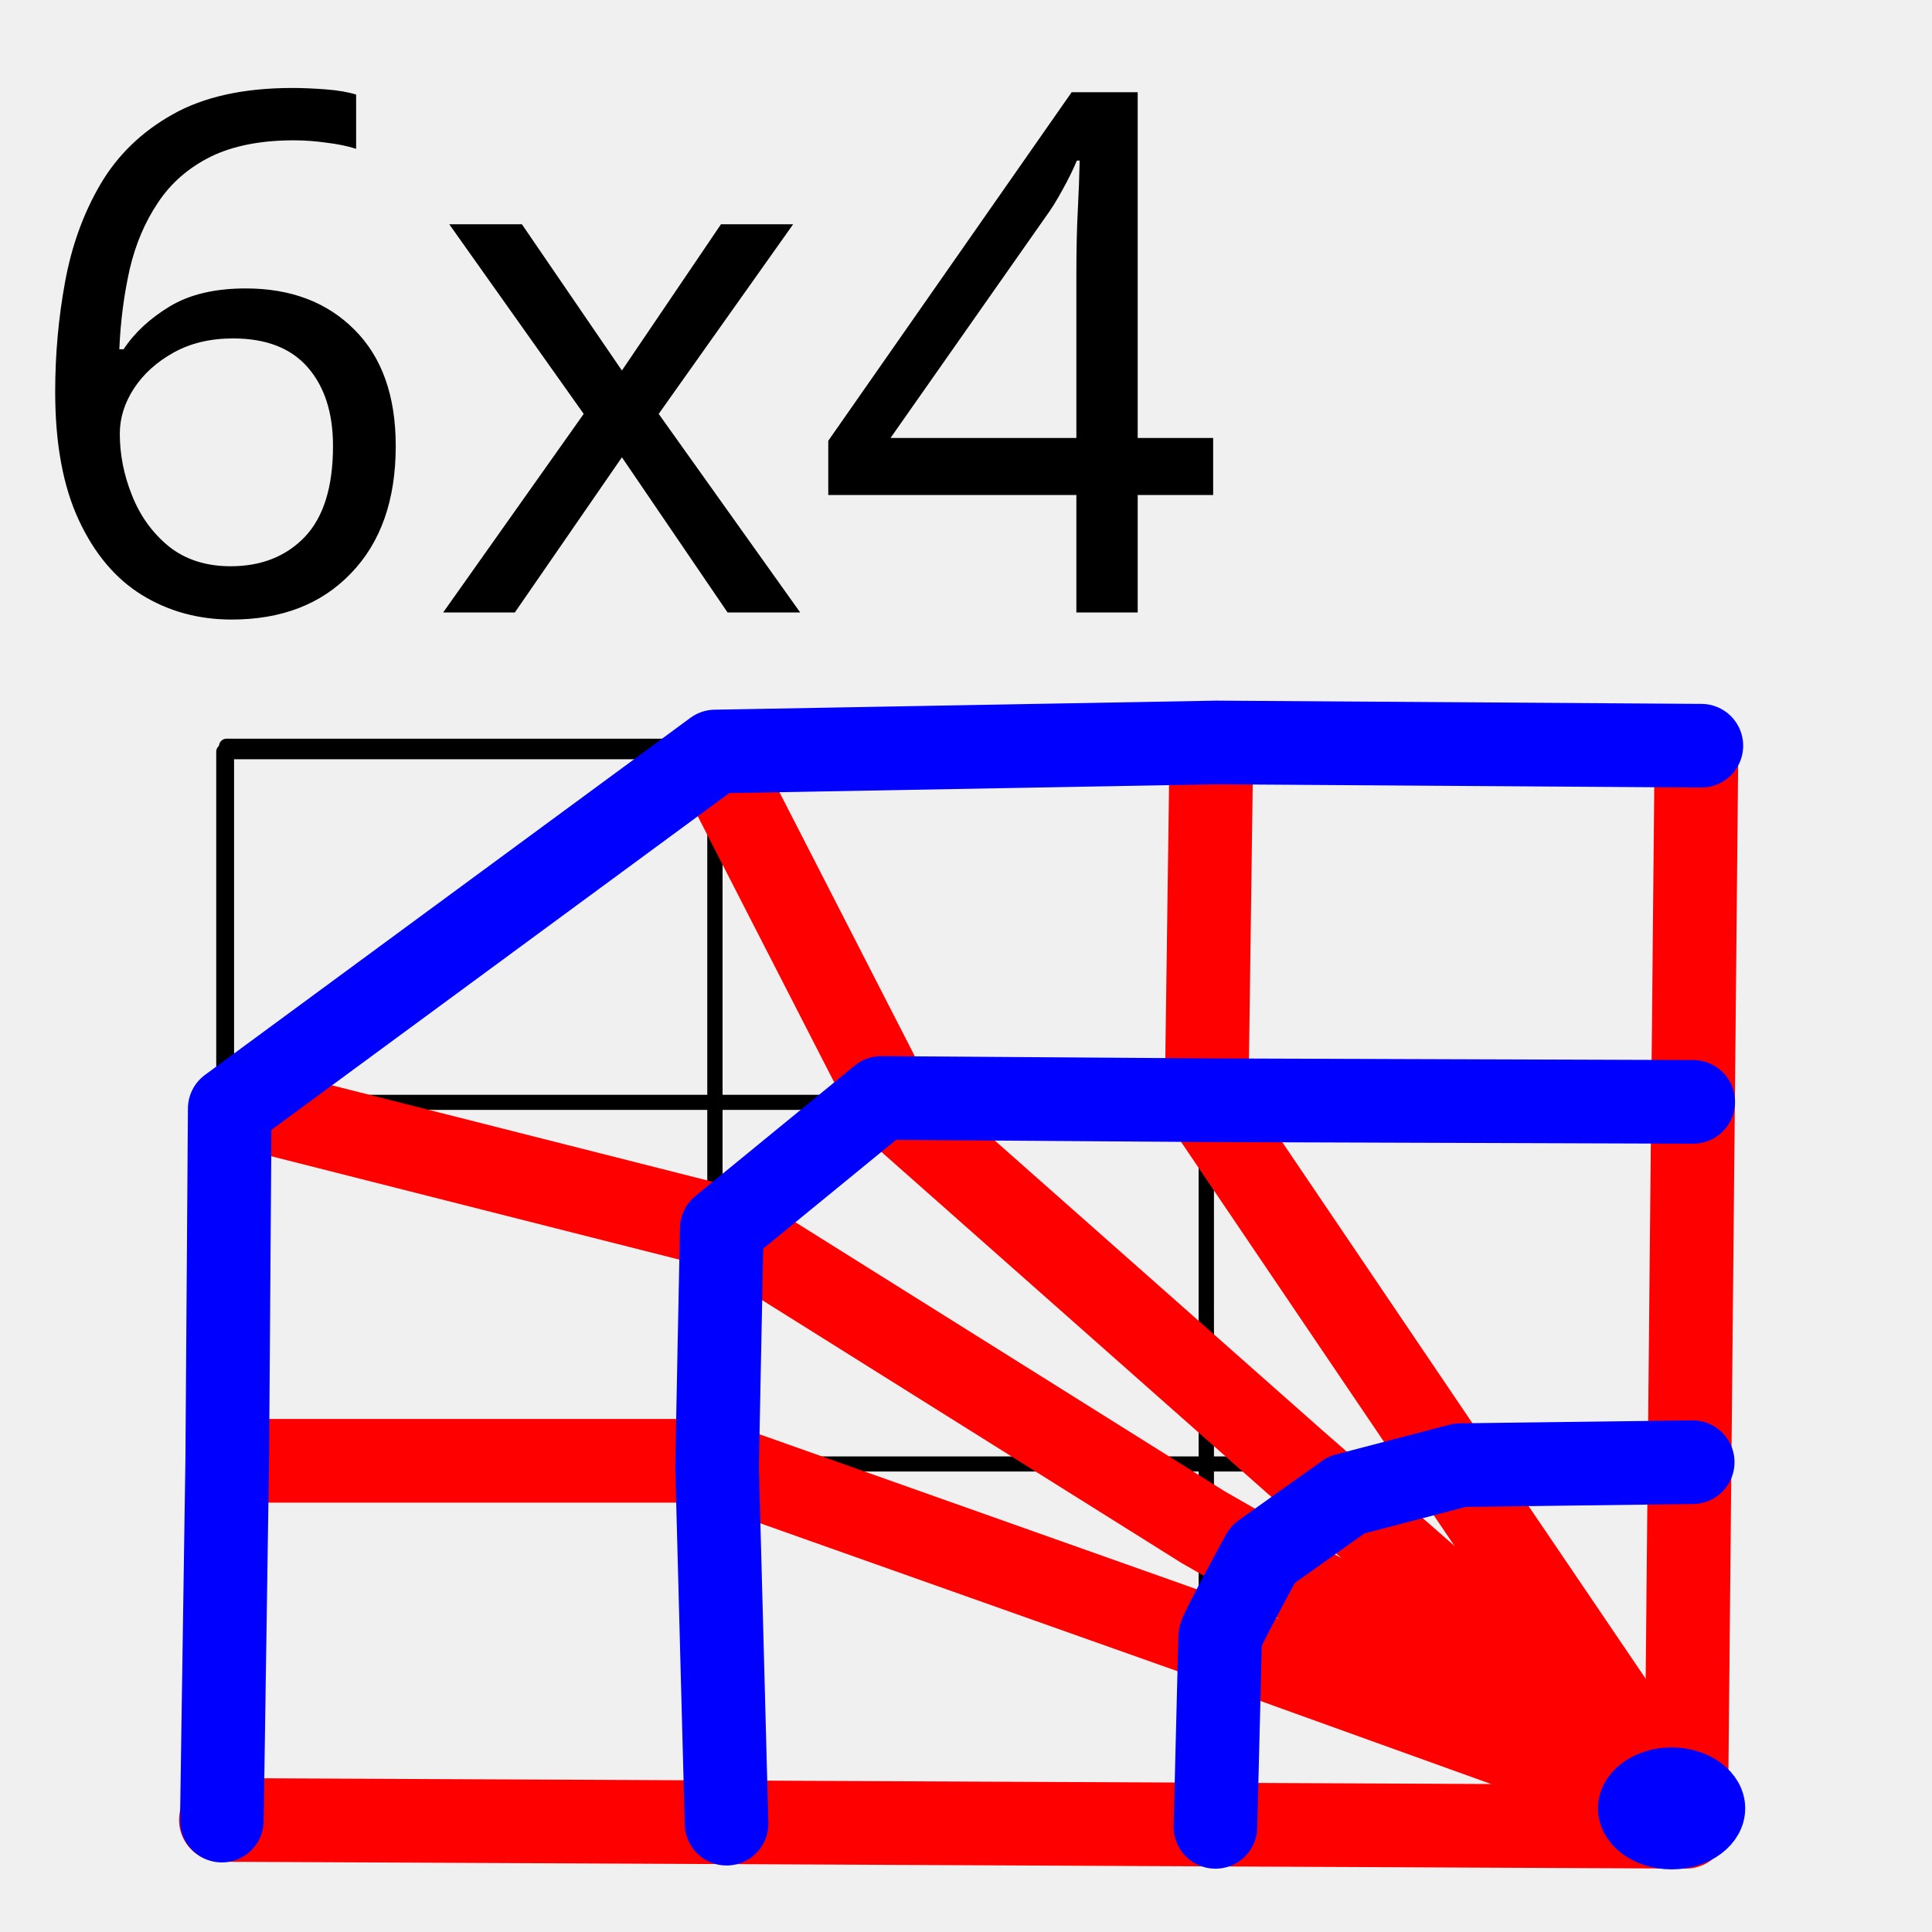
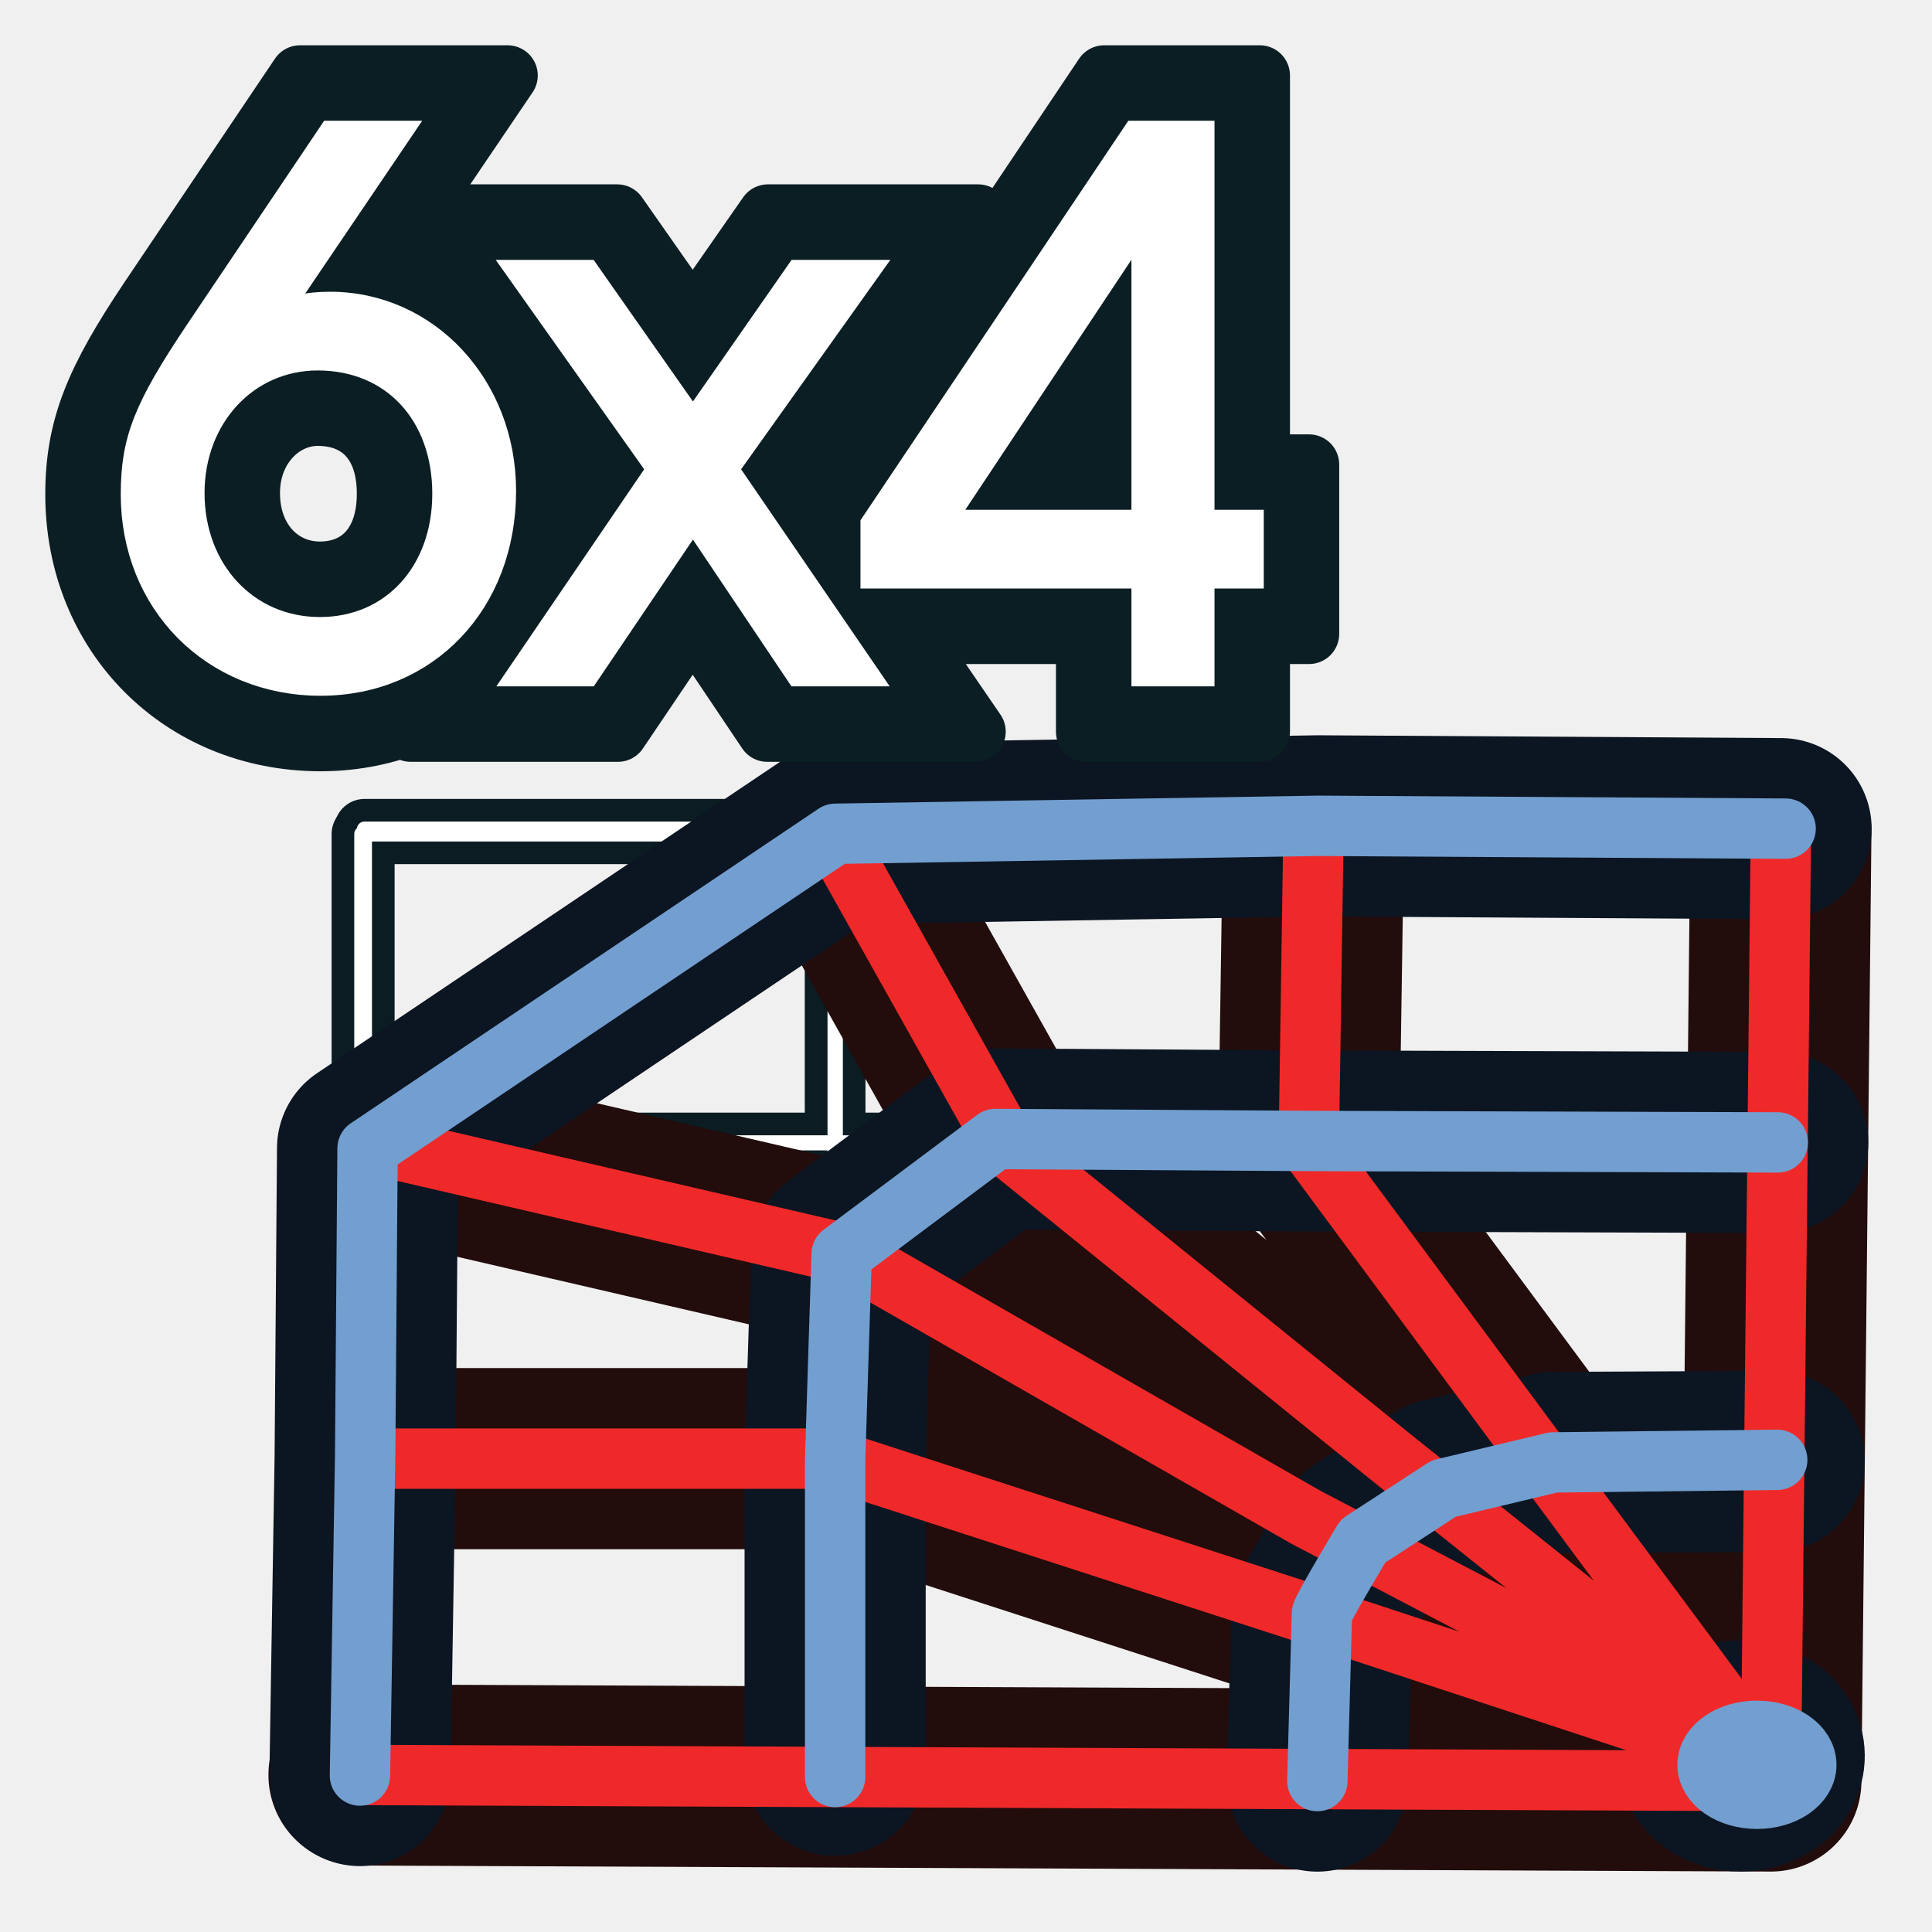
- <svg xmlns="http://www.w3.org/2000/svg" width="64px" height="64px" id="svg2985" version="1.1">
-   <defs id="defs2987">
-     <linearGradient id="linearGradient3836">
-       <stop style="stop-color:#72b6f7;stop-opacity:1" offset="0" id="stop3838" />
-       <stop style="stop-color:#3232ff;stop-opacity:1" offset="1" id="stop3840" />
+ <svg xmlns="http://www.w3.org/2000/svg" width="64" height="64" id="svg2869" version="1.1" viewBox="0 0 64 64">
+   <defs id="defs2871">
+     <linearGradient id="linearGradient5">
+       <stop style="stop-color:#ef2929;stop-opacity:1;" offset="0" id="stop19" />
+       <stop style="stop-color:#ef2929;stop-opacity:0;" offset="1" id="stop20" />
+     </linearGradient>
+     <linearGradient id="swatch18">
+       <stop style="stop-color:#ef2929;stop-opacity:1;" offset="0" id="stop18" />
+     </linearGradient>
+     <linearGradient id="swatch15">
+       <stop style="stop-color:#3d0000;stop-opacity:1;" offset="0" id="stop15" />
+     </linearGradient>
+     <linearGradient id="linearGradient5-1">
+       <stop style="stop-color:#ef2929;stop-opacity:1;" offset="0" id="stop5" />
+       <stop style="stop-color:#ef2929;stop-opacity:0;" offset="1" id="stop6" />
+     </linearGradient>
+     <linearGradient id="linearGradient3836-9">
+       <stop style="stop-color:#a40000;stop-opacity:1" offset="0" id="stop3838-8" />
+       <stop style="stop-color:#ef2929;stop-opacity:1" offset="1" id="stop3840-1" />
    </linearGradient>
  </defs>
-   <g id="layer1">
-     <text xml:space="preserve" style="font-style:normal;font-weight:normal;font-size:24px;line-height:125%;font-family:Sans;letter-spacing:0px;word-spacing:0px;fill:#000000;fill-opacity:1;stroke:none" x="0.514" y="20.288" id="text3025">
-       <tspan id="tspan3027" x="0.514" y="20.288">6x4</tspan>
-       <tspan x="0.514" y="50.288" id="tspan3040" />
-     </text>
-     <rect style="fill:none;stroke:#000000;stroke-width:0.5;stroke-linecap:round;stroke-linejoin:round;stroke-miterlimit:4;stroke-dasharray:none;stroke-opacity:1" id="rect3851" width="16.273" height="35.391" x="7.413" y="24.901" ry="0" />
-     <rect style="fill:none;stroke:#000000;stroke-width:0.5;stroke-linecap:round;stroke-linejoin:round;stroke-miterlimit:4;stroke-dasharray:none;stroke-opacity:1" id="rect3853" width="16.273" height="35.391" x="23.685" y="24.901" />
-     <rect style="fill:none;stroke:#000000;stroke-width:0.5;stroke-linecap:round;stroke-linejoin:round;stroke-miterlimit:4;stroke-dasharray:none;stroke-opacity:1" id="rect3855" width="16.273" height="35.391" x="39.958" y="24.901" />
-     <rect style="fill:none;stroke:#000000;stroke-width:0.5;stroke-linecap:round;stroke-linejoin:round;stroke-miterlimit:4;stroke-dasharray:none;stroke-opacity:1" id="rect3861" width="48.818" height="11.797" x="7.504" y="24.72" />
-     <rect style="fill:none;stroke:#000000;stroke-width:0.5;stroke-linecap:round;stroke-linejoin:round;stroke-miterlimit:4;stroke-dasharray:none;stroke-opacity:1" id="rect3863" width="48.818" height="11.797" x="7.413" y="48.496" ry="0" />
-     <path style="fill:none;fill-rule:evenodd;stroke:#ff0000;stroke-width:2.771;stroke-linecap:round;stroke-linejoin:round;stroke-miterlimit:4;stroke-dasharray:none;stroke-opacity:1" d="m 8.011,48.391 15.481,0 16.453,5.832 15.817,5.695 -7.856,-11.585 -7.939,-11.734 0.157,-11.451" id="path4147" />
-     <path style="fill:none;fill-rule:evenodd;stroke:#ff0000;stroke-width:2.771;stroke-linecap:round;stroke-linejoin:round;stroke-miterlimit:4;stroke-dasharray:none;stroke-opacity:1" d="M 23.702,25.148 29.612,36.675 42.873,48.407 55.815,59.729 39.857,50.59 24.068,40.694 7.906,36.599" id="path4149" />
-     <path style="fill:none;fill-rule:evenodd;stroke:#ff0000;stroke-width:2.771;stroke-linecap:round;stroke-linejoin:round;stroke-miterlimit:4;stroke-dasharray:none;stroke-opacity:1" d="M 7.317,60.287 55.853,60.514 56.197,24.827" id="path4147-2" />
-     <path style="fill:none;fill-rule:evenodd;stroke:#0000ff;stroke-width:2.771;stroke-linecap:round;stroke-linejoin:round;stroke-miterlimit:4;stroke-dasharray:none;stroke-opacity:1" d="m 40.263,60.517 c 0,-0.152 0.157,-6.143 0.157,-6.294 0,-0.152 1.412,-2.73 1.412,-2.73 l 2.772,-1.972 3.766,-0.986 7.703,-0.098" id="path4151-2" />
-     <path style="fill:none;fill-rule:evenodd;stroke:#0000ff;stroke-width:2.771;stroke-linecap:round;stroke-linejoin:round;stroke-miterlimit:4;stroke-dasharray:none;stroke-opacity:1" d="m 24.068,60.411 c 0,-0.152 -0.314,-11.678 -0.314,-11.83 0,-0.152 0.157,-7.887 0.157,-7.887 l 5.282,-4.323 10.983,0.076 15.914,0.054" id="path4151" />
-     <path style="fill:none;fill-rule:evenodd;stroke:#0000ff;stroke-width:2.771;stroke-linecap:round;stroke-linejoin:round;stroke-miterlimit:4;stroke-dasharray:none;stroke-opacity:1" d="m 7.349,60.309 c 0,-0.152 0.179,-11.846 0.179,-11.998 0,-0.152 0.083,-11.587 0.083,-11.587 L 23.692,24.895 40.297,24.595 56.359,24.703" id="path4151-5" />
-     <ellipse style="fill:#0000ff;fill-opacity:1;stroke:#0000ff;stroke-width:1.484;stroke-linecap:round;stroke-linejoin:round;stroke-miterlimit:4;stroke-dasharray:none;stroke-opacity:1" id="path4198" cx="55.374" cy="59.905" rx="1.696" ry="1.278" />
+   <g id="layer3" style="display:inline">
+     <rect style="fill:none;stroke:#0b1d23;stroke-width:2;stroke-linecap:round;stroke-linejoin:round;stroke-miterlimit:4;stroke-dasharray:none;stroke-opacity:1" id="rect224" width="15.68" height="31.177" x="11.985" y="27.626" ry="0" />
+     <rect style="fill:none;stroke:#0b1d23;stroke-width:2;stroke-linecap:round;stroke-linejoin:round;stroke-miterlimit:4;stroke-dasharray:none;stroke-opacity:1" id="rect225" width="15.68" height="31.177" x="27.665" y="27.626" />
+     <rect style="fill:none;stroke:#0b1d23;stroke-width:2;stroke-linecap:round;stroke-linejoin:round;stroke-miterlimit:4;stroke-dasharray:none;stroke-opacity:1" id="rect226" width="15.68" height="31.177" x="43.346" y="27.626" />
+     <rect style="fill:none;stroke:#0b1d23;stroke-width:2;stroke-linecap:round;stroke-linejoin:round;stroke-miterlimit:4;stroke-dasharray:none;stroke-opacity:1" id="rect227" width="47.041" height="10.392" x="12.072" y="27.466" />
+     <rect style="fill:none;stroke:#0b1d23;stroke-width:2;stroke-linecap:round;stroke-linejoin:round;stroke-miterlimit:4;stroke-dasharray:none;stroke-opacity:1" id="rect228" width="47.041" height="10.392" x="11.985" y="48.411" ry="0" />
+     <rect style="fill:none;stroke:#ffffff;stroke-width:0.5;stroke-linecap:round;stroke-linejoin:round;stroke-miterlimit:4;stroke-dasharray:none;stroke-opacity:1" id="rect3851" width="15.68" height="31.177" x="11.985" y="27.626" ry="0" />
+     <rect style="fill:none;stroke:#ffffff;stroke-width:0.5;stroke-linecap:round;stroke-linejoin:round;stroke-miterlimit:4;stroke-dasharray:none;stroke-opacity:1" id="rect3853" width="15.68" height="31.177" x="27.665" y="27.626" />
+     <rect style="fill:none;stroke:#ffffff;stroke-width:0.5;stroke-linecap:round;stroke-linejoin:round;stroke-miterlimit:4;stroke-dasharray:none;stroke-opacity:1" id="rect3855" width="15.68" height="31.177" x="43.346" y="27.626" />
+     <rect style="fill:none;stroke:#ffffff;stroke-width:0.5;stroke-linecap:round;stroke-linejoin:round;stroke-miterlimit:4;stroke-dasharray:none;stroke-opacity:1" id="rect3861" width="47.041" height="10.392" x="12.072" y="27.466" />
+     <rect style="fill:none;stroke:#ffffff;stroke-width:0.5;stroke-linecap:round;stroke-linejoin:round;stroke-miterlimit:4;stroke-dasharray:none;stroke-opacity:1" id="rect3863" width="47.041" height="10.392" x="11.985" y="48.411" ry="0" />
+     <path id="path231" style="fill:none;fill-rule:evenodd;stroke:#220c0c;stroke-width:6;stroke-linecap:round;stroke-linejoin:round;stroke-miterlimit:4;stroke-dasharray:none;stroke-opacity:1" d="m 11.892,58.798 46.77,0.2 0.332,-31.438 M 27.681,27.843 33.376,37.998 46.155,48.333 58.626,58.306 43.248,50.255 28.034,41.538 12.46,37.931 m 0.101,10.388 h 14.918 l 15.855,5.137 15.241,5.017 -7.57,-10.205 -7.65,-10.337 0.151,-10.087" />
+     <path style="fill:none;fill-rule:evenodd;stroke:#0c1522;stroke-width:6;stroke-linecap:round;stroke-linejoin:round;stroke-miterlimit:4;stroke-dasharray:none;stroke-opacity:1" d="m 43.639,59 c 0,-0.134 0.151,-5.411 0.151,-5.545 0,-0.134 1.361,-2.405 1.361,-2.405 l 2.671,-1.737 3.629,-0.868 7.323,-0.034" id="path228" />
+     <path style="fill:none;fill-rule:evenodd;stroke:#0c1522;stroke-width:6;stroke-linecap:round;stroke-linejoin:round;stroke-miterlimit:4;stroke-dasharray:none;stroke-opacity:1" d="m 27.665,58.475 c 0,-0.134 -1e-6,-9.963 -1e-6,-10.096 0,-0.134 0.217,-6.841 0.217,-6.841 l 5.09,-3.808 10.584,0.067 15.335,0.047" id="path229" />
+     <path style="fill:none;fill-rule:evenodd;stroke:#0c1522;stroke-width:6;stroke-linecap:round;stroke-linejoin:round;stroke-miterlimit:4;stroke-dasharray:none;stroke-opacity:1" d="m 11.924,58.817 c 0,-0.134 0.172,-10.435 0.172,-10.569 0,-0.134 0.08,-10.207 0.08,-10.207 L 27.672,27.62 43.673,27.357 59,27.45" id="path230" />
+     <ellipse style="fill:#729fcf;fill-opacity:1;stroke:#0c1522;stroke-width:6;stroke-linecap:round;stroke-linejoin:round;stroke-miterlimit:4;stroke-dasharray:none;stroke-opacity:1" id="ellipse230" ry="0.831" rx="1.104" cy="58.167" cx="57.67" />
+     <path id="path4147-2" style="fill:none;fill-rule:evenodd;stroke:#ef2929;stroke-width:2;stroke-linecap:round;stroke-linejoin:round;stroke-miterlimit:4;stroke-dasharray:none;stroke-opacity:1" d="m 11.985,58.798 46.677,0.2 0.332,-31.438 M 27.681,27.843 33.376,37.998 46.155,48.333 58.626,58.306 43.248,50.255 28.034,41.538 12.46,37.931 m 0.101,10.388 h 14.918 l 15.855,5.137 15.241,5.017 -7.57,-10.205 -7.65,-10.337 0.151,-10.087" />
+     <path style="fill:none;fill-rule:evenodd;stroke:#729fcf;stroke-width:2;stroke-linecap:round;stroke-linejoin:round;stroke-miterlimit:4;stroke-dasharray:none;stroke-opacity:1" d="m 43.639,59 c 0,-0.134 0.151,-5.411 0.151,-5.545 0,-0.134 1.361,-2.405 1.361,-2.405 l 2.671,-1.737 3.629,-0.868 7.422,-0.086" id="path4151-2" />
+     <path style="fill:none;fill-rule:evenodd;stroke:#729fcf;stroke-width:2;stroke-linecap:round;stroke-linejoin:round;stroke-miterlimit:4;stroke-dasharray:none;stroke-opacity:1" d="m 27.665,58.865 -1e-6,-10.486 c 0,-0.134 0.217,-6.841 0.217,-6.841 l 5.09,-3.808 10.584,0.067 15.335,0.047" id="path4151" />
+     <path style="fill:none;fill-rule:evenodd;stroke:#729fcf;stroke-width:2;stroke-linecap:round;stroke-linejoin:round;stroke-miterlimit:4;stroke-dasharray:none;stroke-opacity:1" d="m 11.924,58.817 c 0,-0.134 0.172,-10.435 0.172,-10.569 0,-0.134 0.08,-10.207 0.08,-10.207 l 15.496,-10.421 16.001,-0.264 15.478,0.094" id="path4151-5" />
+     <ellipse style="fill:#729fcf;fill-opacity:1;stroke:#729fcf;stroke-width:2;stroke-linecap:round;stroke-linejoin:round;stroke-miterlimit:4;stroke-dasharray:none;stroke-opacity:1" id="path4198" cx="58.201" cy="58.461" rx="1.635" ry="1.126" />
+     <path style="font-size:24px;line-height:1.25;font-family:Evolventa;-inkscape-font-specification:'Evolventa, Normal';letter-spacing:0px;word-spacing:0px;display:inline;fill:#0b1e23;fill-opacity:1;stroke:#0b1e23;stroke-width:2;stroke-linecap:round;stroke-linejoin:round;stroke-dasharray:none;stroke-opacity:1" d="M 9.939,2.5 4.949,9.914 C 3.159,12.587 2.5,14.146 2.5,16.381 c 0,4.64 3.485,8.168 8.119,8.168 1.163,0 2.247,-0.232 3.219,-0.652 l -0.23,0.34 h 6.859 l 2.482,-3.676 2.469,3.676 h 6.898 l -2.219,-3.24 h 5.883 v 3.24 h 5.752 v -3.24 h 1.631 V 15.389 H 41.732 V 2.5 H 36.578 L 27.107,16.627 26.379,15.562 32.404,7.107 H 25.439 L 22.949,10.682 20.445,7.107 H 13.693 L 16.814,2.5 Z m 3.67,4.732 1.623,2.291 C 14.511,9.013 13.695,8.637 12.812,8.41 Z m 22.371,6.342 v 1.814 h -1.205 z m -17.756,0.17 1.287,1.816 -0.947,1.393 c 0.017,-0.229 0.031,-0.459 0.031,-0.693 0,-0.877 -0.132,-1.722 -0.371,-2.516 z m -7.701,0.027 c 1.379,0 2.297,0.895 2.297,2.584 0,1.677 -0.918,2.584 -2.225,2.584 -1.278,0 -2.32,-1.018 -2.32,-2.607 0,-1.523 1.078,-2.561 2.248,-2.561 z" id="text3025" aria-label="6x4" />
+     <path style="font-size:24px;line-height:1.25;font-family:Evolventa;-inkscape-font-specification:'Evolventa, Normal';letter-spacing:0px;word-spacing:0px;display:inline;fill:#ffffff;stroke:#ffffff;stroke-linecap:round;stroke-linejoin:miter" d="M 11.004,4.5 6.612,11.028 C 4.908,13.572 4.5,14.604 4.5,16.38 c 0,3.528 2.616,6.168 6.12,6.168 3.456,0 5.976,-2.64 5.976,-6.288 0,-3.408 -2.496,-6.096 -5.664,-6.096 -0.744,0 -1.272,0.12 -2.064,0.504 L 13.044,4.5 Z M 10.524,11.772 c 2.544,0 4.296,1.872 4.296,4.584 0,2.664 -1.752,4.584 -4.224,4.584 -2.472,0 -4.32,-1.968 -4.32,-4.608 0,-2.592 1.848,-4.56 4.248,-4.56 z m 6.864,10.464 h 2.016 l 3.552,-5.256 3.528,5.256 h 2.04 l -4.584,-6.696 4.584,-6.432 h -2.04 l -3.528,5.064 -3.552,-5.064 h -2.016 l 4.56,6.432 z m 20.592,0 h 1.752 v -3.24 h 1.632 v -1.608 h -1.632 V 4.5 h -2.088 l -8.64,12.888 v 1.608 h 8.976 z m 0,-4.848 h -6.936 l 6.936,-10.44 z" id="text1" aria-label="6x4" />
  </g>
</svg>
